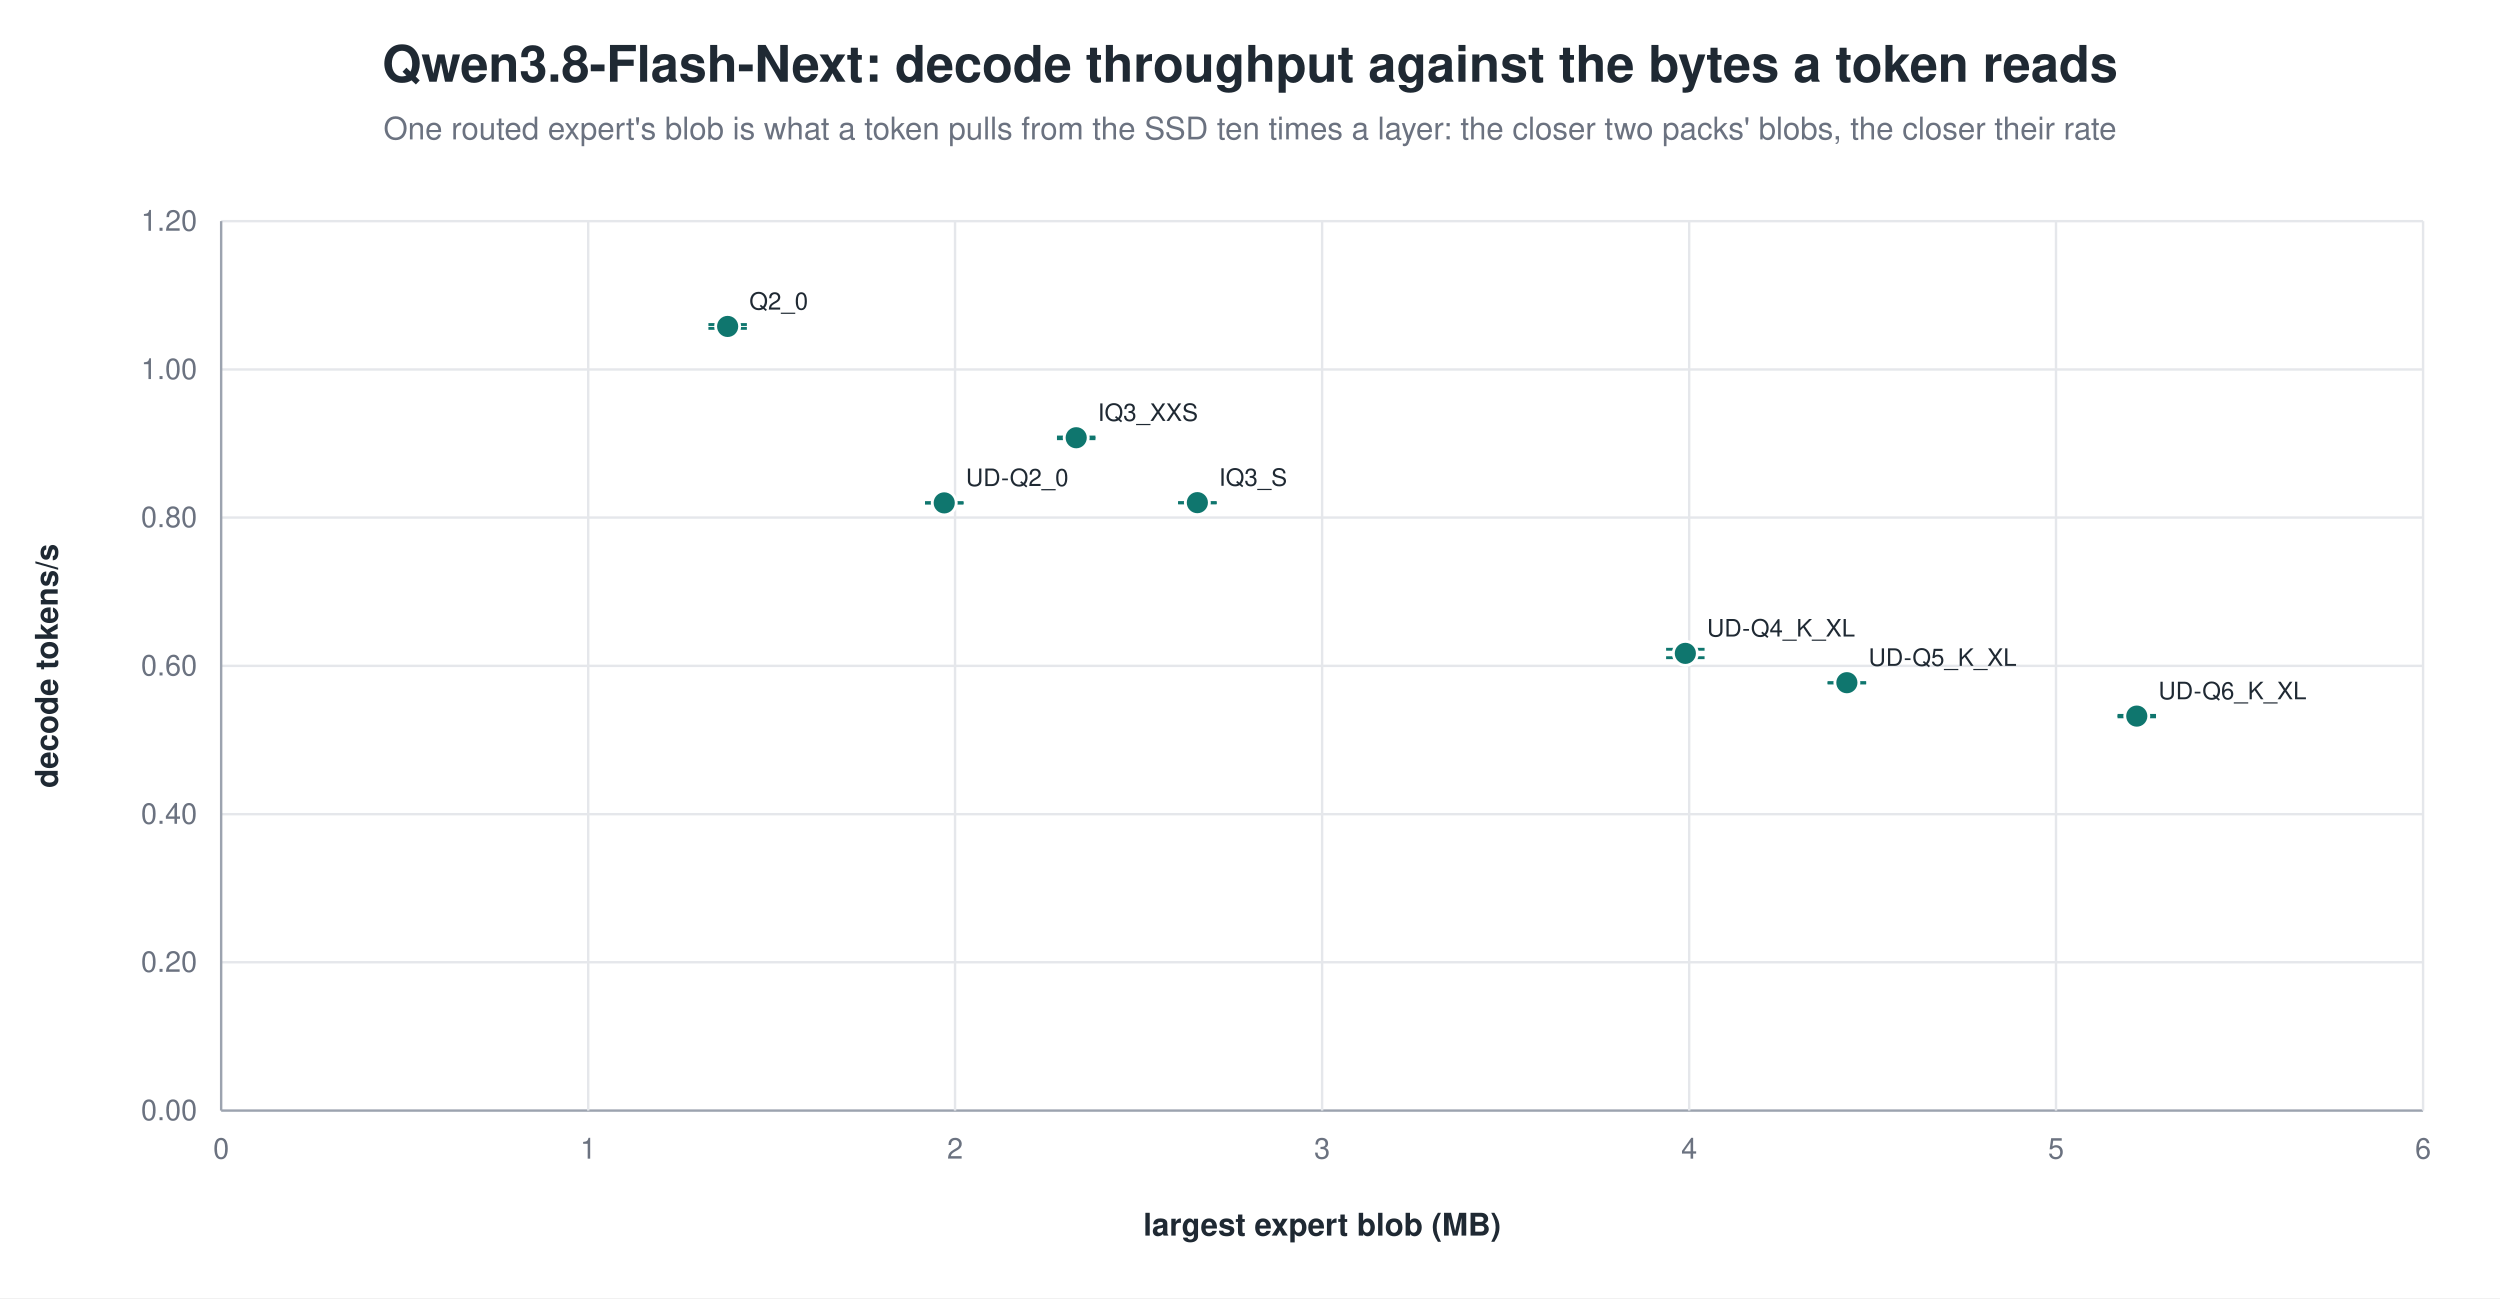
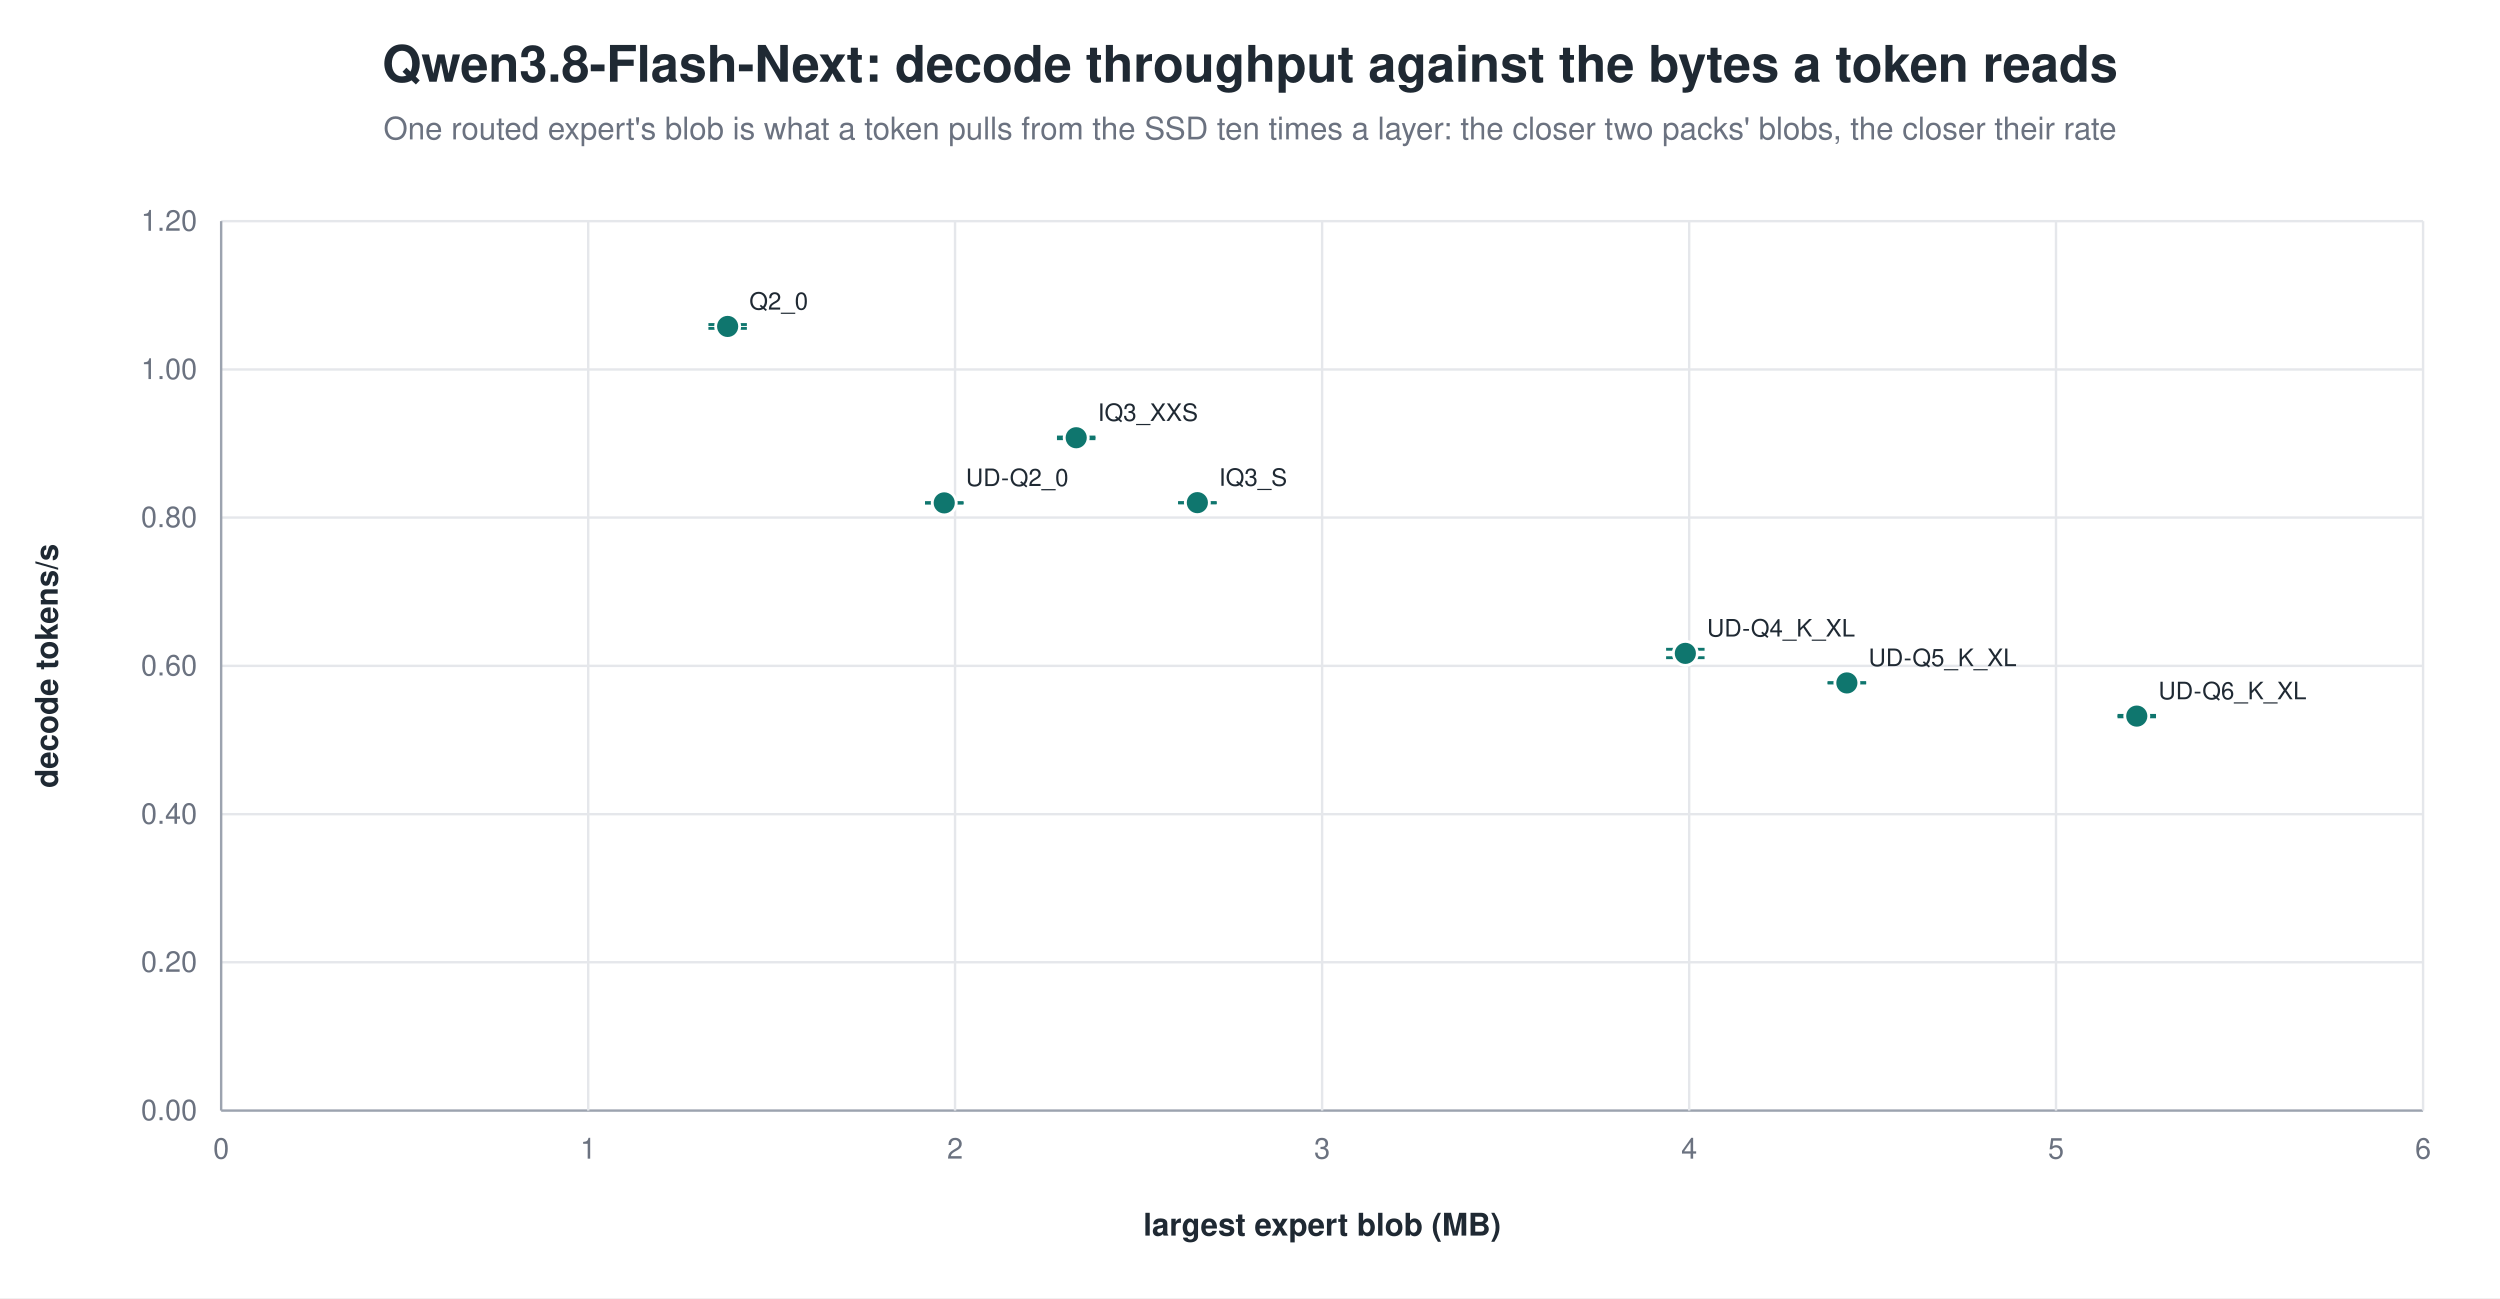
<svg xmlns="http://www.w3.org/2000/svg" width="1040" height="540" viewBox="0 0 1040 540" role="img" aria-label="Qwen3.8-Flash-Next: decode throughput against the bytes a token reads">
  <rect width="1040" height="540" fill="white" />
  <text x="520.0" y="34" text-anchor="middle" font-family="Helvetica, Arial, sans-serif" font-size="21" font-weight="600" fill="#1f2933">Qwen3.8-Flash-Next: decode throughput against the bytes a token reads</text>
  <text x="520.0" y="58" text-anchor="middle" font-family="Helvetica, Arial, sans-serif" font-size="13" fill="#6b7280">One routed expert's blob is what a token pulls from the SSD ten times a layer: the closer two packs' blobs, the closer their rate</text>
  <line x1="92.0" y1="462.0" x2="1008.0" y2="462.0" stroke="#9ca3af" stroke-width="1.0" />
  <text x="82.0" y="466.0" text-anchor="end" font-family="Helvetica, Arial, sans-serif" font-size="12" fill="#6b7280" font-weight="400">0.00</text>
  <line x1="92.0" y1="400.3" x2="1008.0" y2="400.3" stroke="#e5e7eb" stroke-width="1.0" />
  <text x="82.0" y="404.3" text-anchor="end" font-family="Helvetica, Arial, sans-serif" font-size="12" fill="#6b7280" font-weight="400">0.20</text>
  <line x1="92.0" y1="338.7" x2="1008.0" y2="338.7" stroke="#e5e7eb" stroke-width="1.0" />
  <text x="82.0" y="342.7" text-anchor="end" font-family="Helvetica, Arial, sans-serif" font-size="12" fill="#6b7280" font-weight="400">0.40</text>
  <line x1="92.0" y1="277.0" x2="1008.0" y2="277.0" stroke="#e5e7eb" stroke-width="1.0" />
  <text x="82.0" y="281.0" text-anchor="end" font-family="Helvetica, Arial, sans-serif" font-size="12" fill="#6b7280" font-weight="400">0.60</text>
  <line x1="92.0" y1="215.3" x2="1008.0" y2="215.3" stroke="#e5e7eb" stroke-width="1.0" />
  <text x="82.0" y="219.3" text-anchor="end" font-family="Helvetica, Arial, sans-serif" font-size="12" fill="#6b7280" font-weight="400">0.80</text>
  <line x1="92.0" y1="153.7" x2="1008.0" y2="153.7" stroke="#e5e7eb" stroke-width="1.0" />
  <text x="82.0" y="157.7" text-anchor="end" font-family="Helvetica, Arial, sans-serif" font-size="12" fill="#6b7280" font-weight="400">1.00</text>
  <line x1="92.0" y1="92.0" x2="1008.0" y2="92.0" stroke="#e5e7eb" stroke-width="1.0" />
  <text x="82.0" y="96.0" text-anchor="end" font-family="Helvetica, Arial, sans-serif" font-size="12" fill="#6b7280" font-weight="400">1.20</text>
  <line x1="92.0" y1="92.0" x2="92.0" y2="462.0" stroke="#9ca3af" stroke-width="1.0" />
  <text x="92.0" y="482.0" text-anchor="middle" font-family="Helvetica, Arial, sans-serif" font-size="12" fill="#6b7280" font-weight="400">0</text>
  <line x1="244.7" y1="92.0" x2="244.7" y2="462.0" stroke="#e5e7eb" stroke-width="1.0" />
  <text x="244.7" y="482.0" text-anchor="middle" font-family="Helvetica, Arial, sans-serif" font-size="12" fill="#6b7280" font-weight="400">1</text>
  <line x1="397.3" y1="92.0" x2="397.3" y2="462.0" stroke="#e5e7eb" stroke-width="1.0" />
  <text x="397.3" y="482.0" text-anchor="middle" font-family="Helvetica, Arial, sans-serif" font-size="12" fill="#6b7280" font-weight="400">2</text>
  <line x1="550.0" y1="92.0" x2="550.0" y2="462.0" stroke="#e5e7eb" stroke-width="1.0" />
  <text x="550.0" y="482.0" text-anchor="middle" font-family="Helvetica, Arial, sans-serif" font-size="12" fill="#6b7280" font-weight="400">3</text>
  <line x1="702.7" y1="92.0" x2="702.7" y2="462.0" stroke="#e5e7eb" stroke-width="1.0" />
  <text x="702.7" y="482.0" text-anchor="middle" font-family="Helvetica, Arial, sans-serif" font-size="12" fill="#6b7280" font-weight="400">4</text>
  <line x1="855.3" y1="92.0" x2="855.3" y2="462.0" stroke="#e5e7eb" stroke-width="1.0" />
  <text x="855.3" y="482.0" text-anchor="middle" font-family="Helvetica, Arial, sans-serif" font-size="12" fill="#6b7280" font-weight="400">5</text>
  <line x1="1008.0" y1="92.0" x2="1008.0" y2="462.0" stroke="#e5e7eb" stroke-width="1.0" />
  <text x="1008.0" y="482.0" text-anchor="middle" font-family="Helvetica, Arial, sans-serif" font-size="12" fill="#6b7280" font-weight="400">6</text>
  <text x="24.0" y="277.0" text-anchor="middle" font-family="Helvetica, Arial, sans-serif" font-size="13" fill="#1f2933" font-weight="600" transform="rotate(-90.0 24.0 277.0)">decode tokens/s</text>
  <text x="550.0" y="514.0" text-anchor="middle" font-family="Helvetica, Arial, sans-serif" font-size="13" fill="#1f2933" font-weight="600">largest expert blob (MB)</text>
  <line x1="302.7" y1="135.0" x2="302.7" y2="136.6" stroke="#0f766e" stroke-width="1.2" />
  <line x1="294.7" y1="135.0" x2="310.7" y2="135.0" stroke="#0f766e" stroke-width="1.2" />
  <line x1="294.7" y1="136.6" x2="310.7" y2="136.6" stroke="#0f766e" stroke-width="1.2" />
  <circle cx="302.7" cy="135.8" r="5.0" fill="#0f766e" stroke="white" stroke-width="1.2" opacity="1.00" />
  <text x="311.7" y="128.8" text-anchor="start" font-family="Helvetica, Arial, sans-serif" font-size="10" fill="#1f2933" font-weight="500">Q2_0</text>
  <line x1="447.7" y1="181.8" x2="447.7" y2="182.5" stroke="#0f766e" stroke-width="1.2" />
  <line x1="439.7" y1="181.8" x2="455.7" y2="181.8" stroke="#0f766e" stroke-width="1.2" />
  <line x1="439.7" y1="182.5" x2="455.7" y2="182.5" stroke="#0f766e" stroke-width="1.2" />
  <circle cx="447.7" cy="182.1" r="5.0" fill="#0f766e" stroke="white" stroke-width="1.2" opacity="1.00" />
  <text x="456.7" y="175.1" text-anchor="start" font-family="Helvetica, Arial, sans-serif" font-size="10" fill="#1f2933" font-weight="500">IQ3_XXS</text>
  <line x1="498.1" y1="209.1" x2="498.1" y2="209.2" stroke="#0f766e" stroke-width="1.2" />
  <line x1="490.1" y1="209.1" x2="506.1" y2="209.1" stroke="#0f766e" stroke-width="1.2" />
  <line x1="490.1" y1="209.2" x2="506.1" y2="209.2" stroke="#0f766e" stroke-width="1.2" />
  <circle cx="498.1" cy="209.1" r="5.0" fill="#0f766e" stroke="white" stroke-width="1.2" opacity="1.00" />
  <text x="507.1" y="202.1" text-anchor="start" font-family="Helvetica, Arial, sans-serif" font-size="10" fill="#1f2933" font-weight="500">IQ3_S</text>
  <line x1="392.8" y1="209.1" x2="392.8" y2="209.3" stroke="#0f766e" stroke-width="1.2" />
  <line x1="384.8" y1="209.1" x2="400.8" y2="209.1" stroke="#0f766e" stroke-width="1.2" />
  <line x1="384.8" y1="209.3" x2="400.8" y2="209.3" stroke="#0f766e" stroke-width="1.2" />
  <circle cx="392.8" cy="209.2" r="5.0" fill="#0f766e" stroke="white" stroke-width="1.2" opacity="1.00" />
  <text x="401.8" y="202.2" text-anchor="start" font-family="Helvetica, Arial, sans-serif" font-size="10" fill="#1f2933" font-weight="500">UD-Q2_0</text>
  <line x1="701.1" y1="270.1" x2="701.1" y2="273.6" stroke="#0f766e" stroke-width="1.2" />
  <line x1="693.1" y1="270.1" x2="709.1" y2="270.1" stroke="#0f766e" stroke-width="1.2" />
  <line x1="693.1" y1="273.6" x2="709.1" y2="273.6" stroke="#0f766e" stroke-width="1.2" />
  <circle cx="701.1" cy="271.8" r="5.0" fill="#0f766e" stroke="white" stroke-width="1.2" opacity="1.00" />
  <text x="710.1" y="264.8" text-anchor="start" font-family="Helvetica, Arial, sans-serif" font-size="10" fill="#1f2933" font-weight="500">UD-Q4_K_XL</text>
  <line x1="768.3" y1="284.0" x2="768.3" y2="284.1" stroke="#0f766e" stroke-width="1.2" />
  <line x1="760.3" y1="284.0" x2="776.3" y2="284.0" stroke="#0f766e" stroke-width="1.2" />
  <line x1="760.3" y1="284.1" x2="776.3" y2="284.1" stroke="#0f766e" stroke-width="1.2" />
-   <circle cx="768.3" cy="284.0" r="5.0" fill="#0f766e" stroke="white" stroke-width="1.2" opacity="1.00" />
-   <text x="777.3" y="277.0" text-anchor="start" font-family="Helvetica, Arial, sans-serif" font-size="10" fill="#1f2933" font-weight="500">UD-Q5_K_XL</text>
+   <circle cx="768.3" cy="284.1" r="5.0" fill="#0f766e" stroke="white" stroke-width="1.2" opacity="1.00" />
+   <text x="777.3" y="277.1" text-anchor="start" font-family="Helvetica, Arial, sans-serif" font-size="10" fill="#1f2933" font-weight="500">UD-Q5_K_XL</text>
  <line x1="888.9" y1="297.6" x2="888.9" y2="298.2" stroke="#0f766e" stroke-width="1.2" />
  <line x1="880.9" y1="297.6" x2="896.9" y2="297.6" stroke="#0f766e" stroke-width="1.2" />
  <line x1="880.9" y1="298.2" x2="896.9" y2="298.2" stroke="#0f766e" stroke-width="1.2" />
  <circle cx="888.9" cy="297.9" r="5.0" fill="#0f766e" stroke="white" stroke-width="1.2" opacity="1.00" />
  <text x="897.9" y="290.9" text-anchor="start" font-family="Helvetica, Arial, sans-serif" font-size="10" fill="#1f2933" font-weight="500">UD-Q6_K_XL</text>
</svg>
